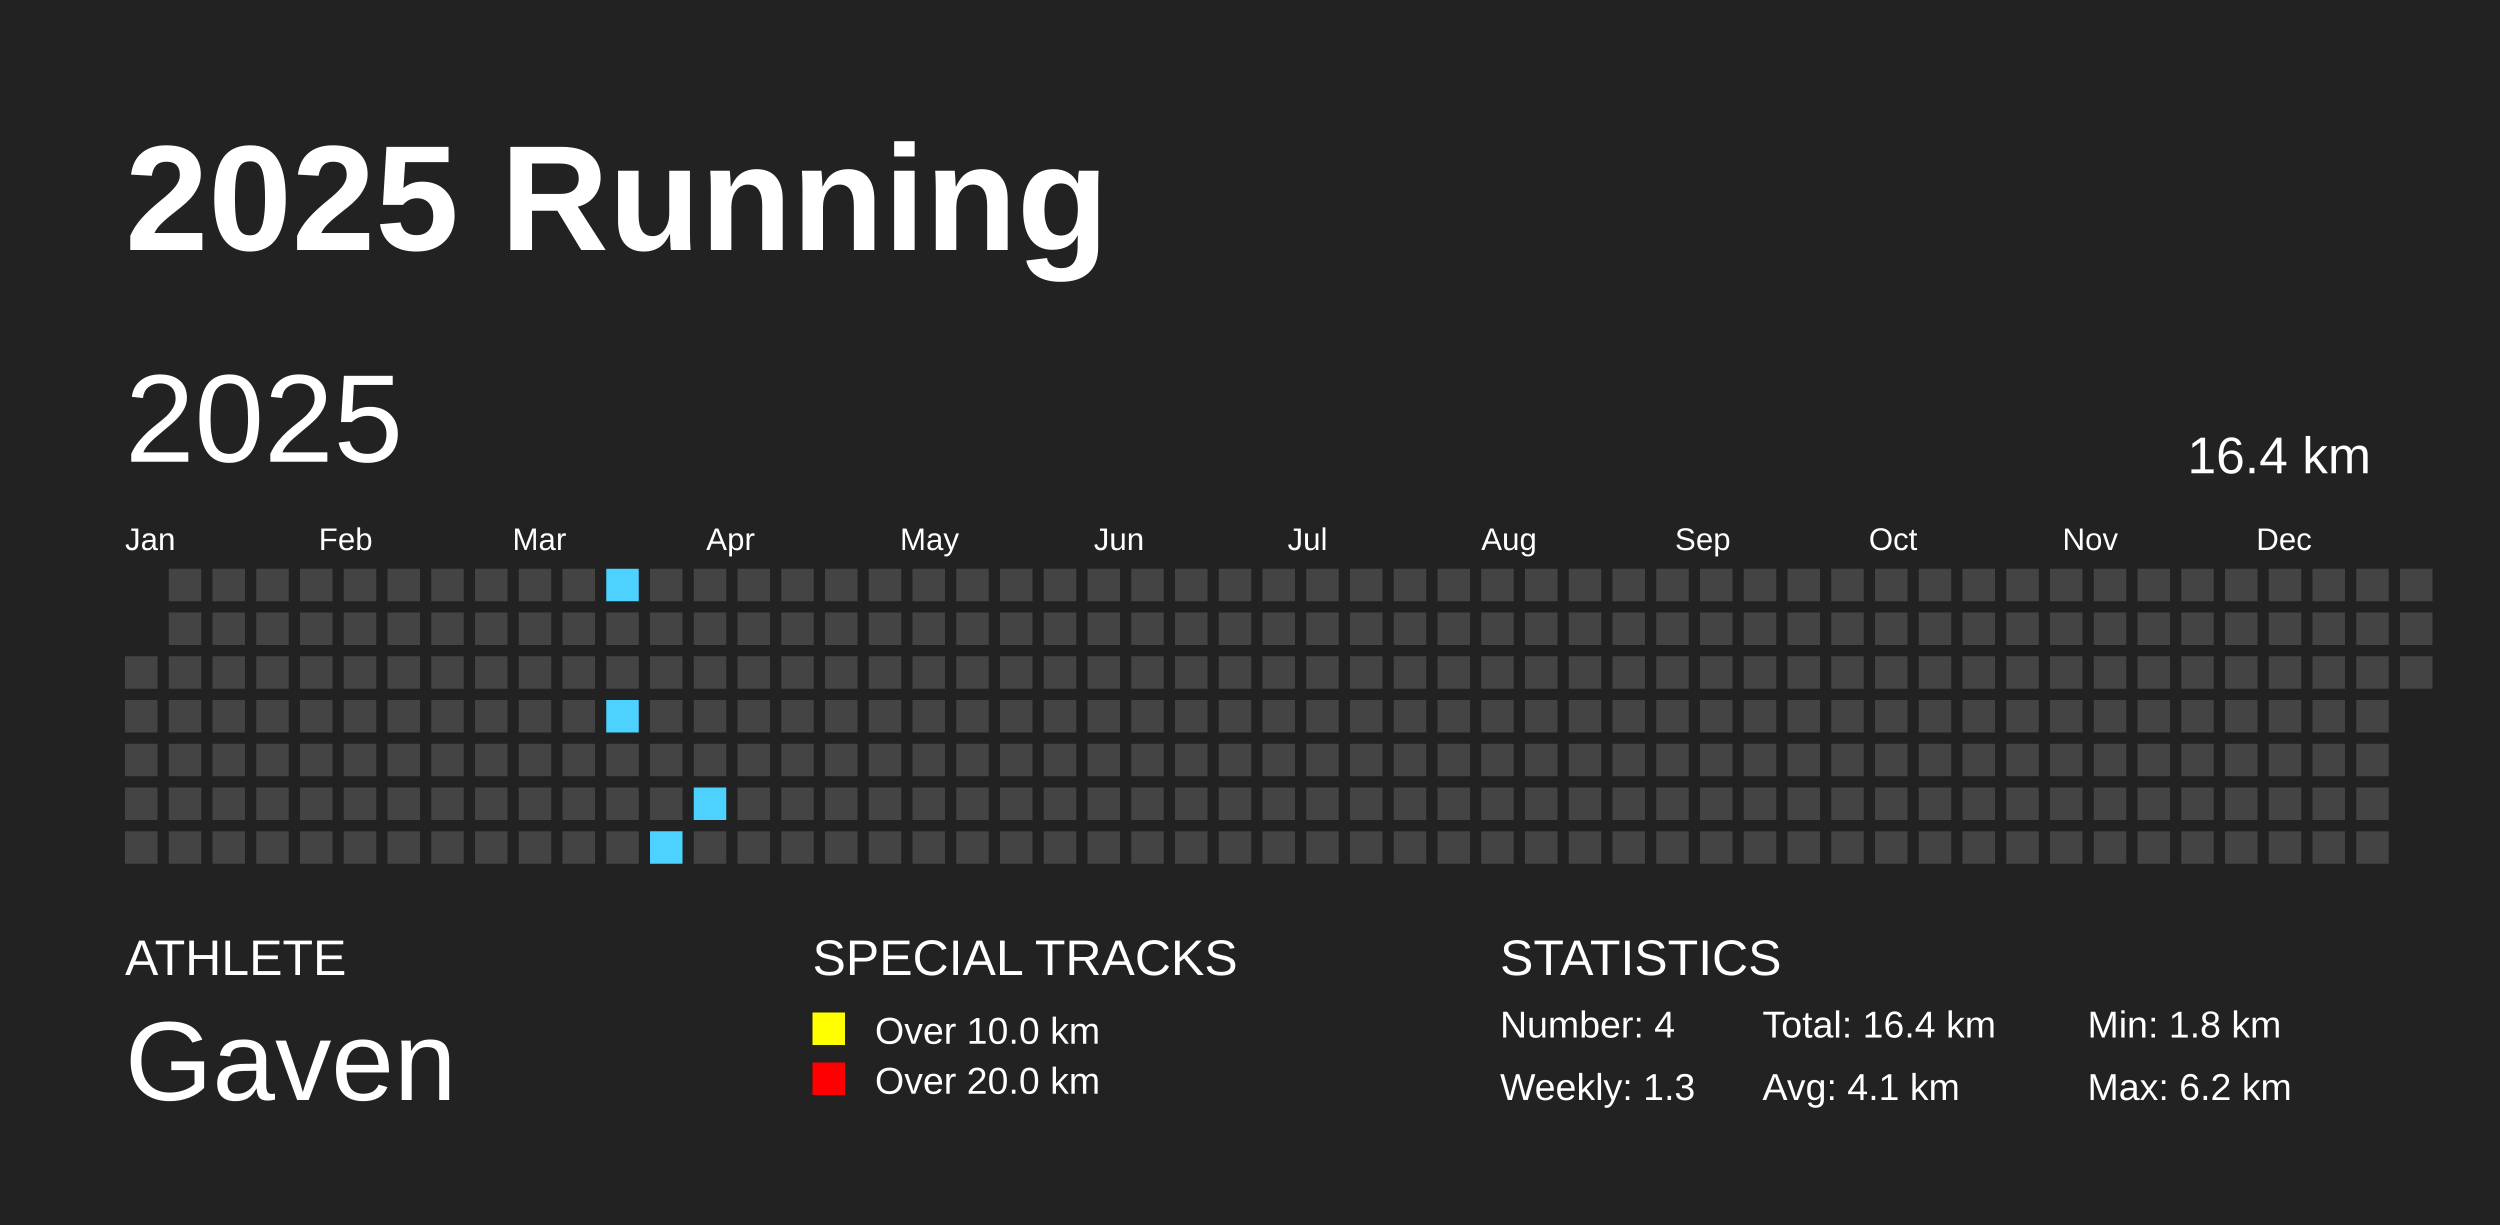
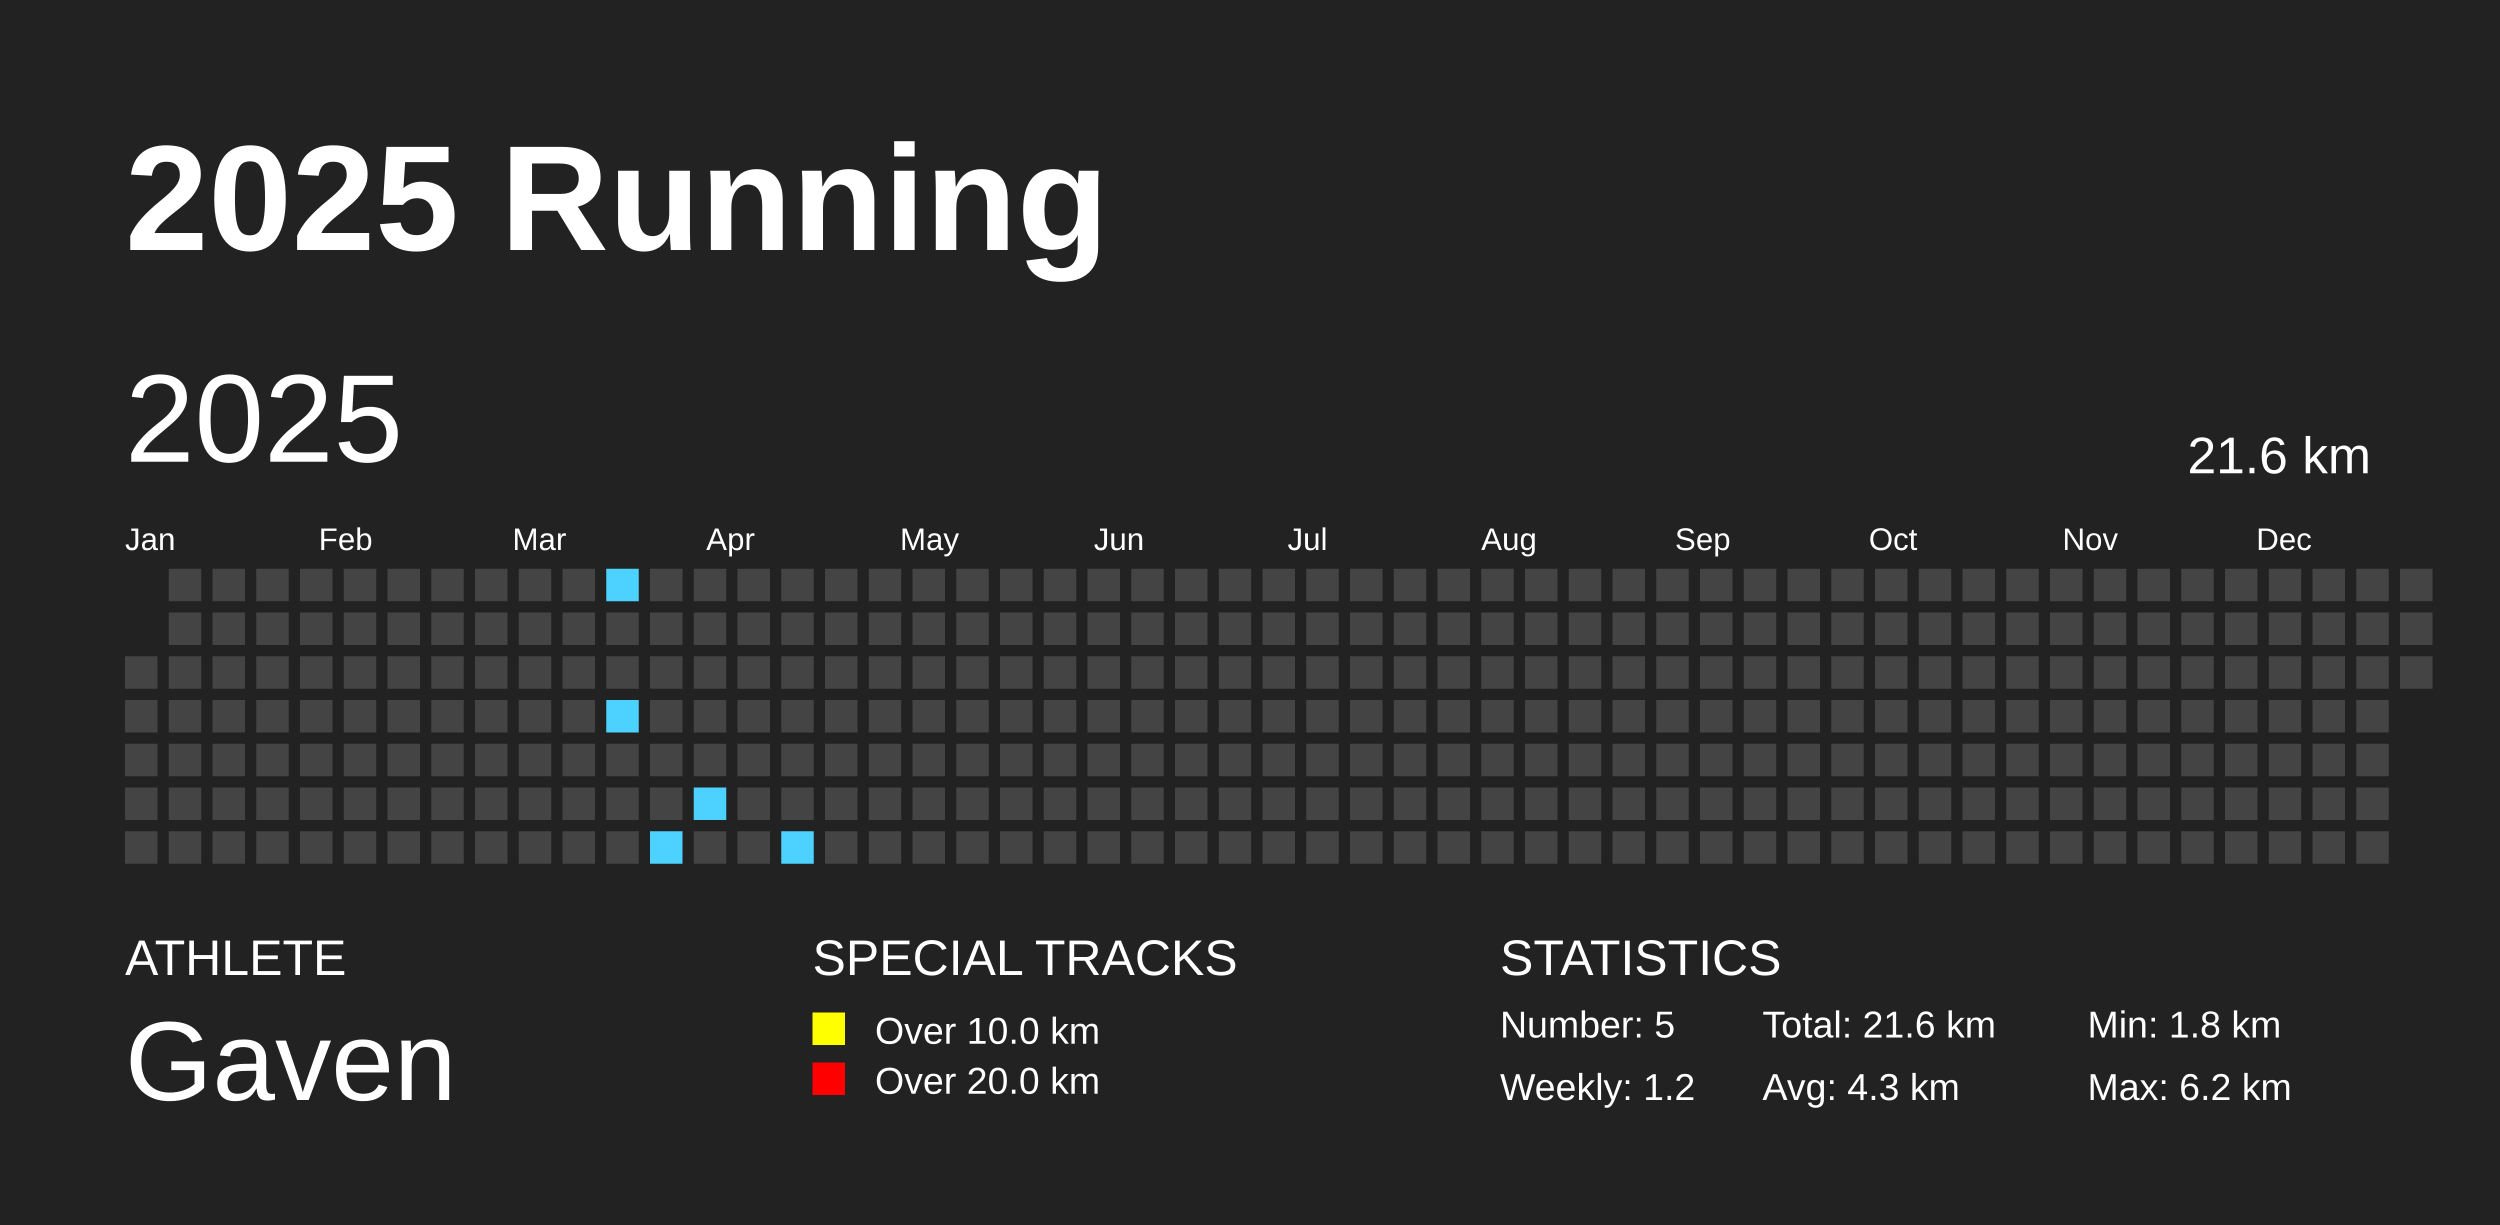
<svg xmlns="http://www.w3.org/2000/svg" baseProfile="full" height="98mm" version="1.1" viewBox="0,0,200,98" width="200mm">
  <defs />
  <rect fill="#222222" height="98" width="200" x="0" y="0" />
  <text fill="#FFFFFF" style="font-size:12px; font-family:Arial; font-weight:bold;" x="10" y="20">2025 Running</text>
  <text fill="#FFFFFF" style="font-size:4px; font-family:Arial" x="10" y="78">ATHLETE</text>
  <text fill="#FFFFFF" style="font-size:9px; font-family:Arial" x="10" y="88">Gaven</text>
  <text fill="#FFFFFF" style="font-size:4px; font-family:Arial" x="65" y="78">SPECIAL TRACKS</text>
  <rect fill="yellow" height="2.6" width="2.6" x="65" y="81" />
  <text fill="#FFFFFF" style="font-size:3px; font-family:Arial" x="70" y="83.5">Over 10.0 km</text>
  <rect fill="red" height="2.6" width="2.6" x="65" y="85" />
  <text fill="#FFFFFF" style="font-size:3px; font-family:Arial" x="70" y="87.5">Over 20.0 km</text>
  <text fill="#FFFFFF" style="font-size:4px; font-family:Arial" x="120" y="78">STATISTICS</text>
-   <text fill="#FFFFFF" style="font-size:3px; font-family:Arial" x="120" y="83">Number: 4</text>
-   <text fill="#FFFFFF" style="font-size:3px; font-family:Arial" x="120" y="88">Weekly: 1.3</text>
-   <text fill="#FFFFFF" style="font-size:3px; font-family:Arial" x="141" y="83">Total: 16.4 km</text>
-   <text fill="#FFFFFF" style="font-size:3px; font-family:Arial" x="141" y="88">Avg: 4.1 km</text>
+   <text fill="#FFFFFF" style="font-size:3px; font-family:Arial" x="120" y="83">Number: 5</text>
+   <text fill="#FFFFFF" style="font-size:3px; font-family:Arial" x="120" y="88">Weekly: 1.2</text>
+   <text fill="#FFFFFF" style="font-size:3px; font-family:Arial" x="141" y="83">Total: 21.6 km</text>
+   <text fill="#FFFFFF" style="font-size:3px; font-family:Arial" x="141" y="88">Avg: 4.3 km</text>
  <text fill="#FFFFFF" style="font-size:3px; font-family:Arial" x="167" y="83">Min: 1.8 km</text>
  <text fill="#FFFFFF" style="font-size:3px; font-family:Arial" x="167" y="88">Max: 6.2 km</text>
  <text dominant-baseline="hanging" fill="#FFFFFF" style="font-size:10.0px; font-family:Arial;" x="10" y="30">2025</text>
-   <text dominant-baseline="hanging" fill="#FFFFFF" style="font-size:4.125px; font-family:Arial;" x="175" y="35">16.4 km</text>
+   <text dominant-baseline="hanging" fill="#FFFFFF" style="font-size:4.125px; font-family:Arial;" x="175" y="35">21.6 km</text>
  <text fill="#FFFFFF" style="font-size:2.5px; font-family:Arial" x="10.0" y="44">Jan</text>
  <text fill="#FFFFFF" style="font-size:2.5px; font-family:Arial" x="25.5" y="44">Feb</text>
  <text fill="#FFFFFF" style="font-size:2.5px; font-family:Arial" x="41.0" y="44">Mar</text>
  <text fill="#FFFFFF" style="font-size:2.5px; font-family:Arial" x="56.5" y="44">Apr</text>
  <text fill="#FFFFFF" style="font-size:2.5px; font-family:Arial" x="72.0" y="44">May</text>
  <text fill="#FFFFFF" style="font-size:2.5px; font-family:Arial" x="87.5" y="44">Jun</text>
  <text fill="#FFFFFF" style="font-size:2.5px; font-family:Arial" x="103.0" y="44">Jul</text>
  <text fill="#FFFFFF" style="font-size:2.5px; font-family:Arial" x="118.5" y="44">Aug</text>
  <text fill="#FFFFFF" style="font-size:2.5px; font-family:Arial" x="134.0" y="44">Sep</text>
  <text fill="#FFFFFF" style="font-size:2.5px; font-family:Arial" x="149.5" y="44">Oct</text>
  <text fill="#FFFFFF" style="font-size:2.5px; font-family:Arial" x="165.0" y="44">Nov</text>
  <text fill="#FFFFFF" style="font-size:2.5px; font-family:Arial" x="180.5" y="44">Dec</text>
  <rect fill="#444444" height="2.6" width="2.6" x="10.0" y="52.5" />
  <rect fill="#444444" height="2.6" width="2.6" x="10.0" y="56.0" />
  <rect fill="#444444" height="2.6" width="2.6" x="10.0" y="59.5" />
  <rect fill="#444444" height="2.6" width="2.6" x="10.0" y="63.0" />
  <rect fill="#444444" height="2.6" width="2.6" x="10.0" y="66.5" />
  <rect fill="#444444" height="2.6" width="2.6" x="13.5" y="45.5" />
  <rect fill="#444444" height="2.6" width="2.6" x="13.5" y="49.0" />
  <rect fill="#444444" height="2.6" width="2.6" x="13.5" y="52.5" />
  <rect fill="#444444" height="2.6" width="2.6" x="13.5" y="56.0" />
  <rect fill="#444444" height="2.6" width="2.6" x="13.5" y="59.5" />
  <rect fill="#444444" height="2.6" width="2.6" x="13.5" y="63.0" />
  <rect fill="#444444" height="2.6" width="2.6" x="13.5" y="66.5" />
  <rect fill="#444444" height="2.6" width="2.6" x="17.0" y="45.5" />
  <rect fill="#444444" height="2.6" width="2.6" x="17.0" y="49.0" />
  <rect fill="#444444" height="2.6" width="2.6" x="17.0" y="52.5" />
  <rect fill="#444444" height="2.6" width="2.6" x="17.0" y="56.0" />
  <rect fill="#444444" height="2.6" width="2.6" x="17.0" y="59.5" />
  <rect fill="#444444" height="2.6" width="2.6" x="17.0" y="63.0" />
  <rect fill="#444444" height="2.6" width="2.6" x="17.0" y="66.5" />
  <rect fill="#444444" height="2.6" width="2.6" x="20.5" y="45.5" />
  <rect fill="#444444" height="2.6" width="2.6" x="20.5" y="49.0" />
  <rect fill="#444444" height="2.6" width="2.6" x="20.5" y="52.5" />
  <rect fill="#444444" height="2.6" width="2.6" x="20.5" y="56.0" />
  <rect fill="#444444" height="2.6" width="2.6" x="20.5" y="59.5" />
  <rect fill="#444444" height="2.6" width="2.6" x="20.5" y="63.0" />
  <rect fill="#444444" height="2.6" width="2.6" x="20.5" y="66.5" />
  <rect fill="#444444" height="2.6" width="2.6" x="24.0" y="45.5" />
  <rect fill="#444444" height="2.6" width="2.6" x="24.0" y="49.0" />
  <rect fill="#444444" height="2.6" width="2.6" x="24.0" y="52.5" />
  <rect fill="#444444" height="2.6" width="2.6" x="24.0" y="56.0" />
  <rect fill="#444444" height="2.6" width="2.6" x="24.0" y="59.5" />
  <rect fill="#444444" height="2.6" width="2.6" x="24.0" y="63.0" />
  <rect fill="#444444" height="2.6" width="2.6" x="24.0" y="66.5" />
  <rect fill="#444444" height="2.6" width="2.6" x="27.5" y="45.5" />
  <rect fill="#444444" height="2.6" width="2.6" x="27.5" y="49.0" />
  <rect fill="#444444" height="2.6" width="2.6" x="27.5" y="52.5" />
  <rect fill="#444444" height="2.6" width="2.6" x="27.5" y="56.0" />
  <rect fill="#444444" height="2.6" width="2.6" x="27.5" y="59.5" />
  <rect fill="#444444" height="2.6" width="2.6" x="27.5" y="63.0" />
  <rect fill="#444444" height="2.6" width="2.6" x="27.5" y="66.5" />
  <rect fill="#444444" height="2.6" width="2.6" x="31.0" y="45.5" />
  <rect fill="#444444" height="2.6" width="2.6" x="31.0" y="49.0" />
  <rect fill="#444444" height="2.6" width="2.6" x="31.0" y="52.5" />
  <rect fill="#444444" height="2.6" width="2.6" x="31.0" y="56.0" />
  <rect fill="#444444" height="2.6" width="2.6" x="31.0" y="59.5" />
  <rect fill="#444444" height="2.6" width="2.6" x="31.0" y="63.0" />
  <rect fill="#444444" height="2.6" width="2.6" x="31.0" y="66.5" />
  <rect fill="#444444" height="2.6" width="2.6" x="34.5" y="45.5" />
  <rect fill="#444444" height="2.6" width="2.6" x="34.5" y="49.0" />
  <rect fill="#444444" height="2.6" width="2.6" x="34.5" y="52.5" />
  <rect fill="#444444" height="2.6" width="2.6" x="34.5" y="56.0" />
  <rect fill="#444444" height="2.6" width="2.6" x="34.5" y="59.5" />
  <rect fill="#444444" height="2.6" width="2.6" x="34.5" y="63.0" />
  <rect fill="#444444" height="2.6" width="2.6" x="34.5" y="66.5" />
  <rect fill="#444444" height="2.6" width="2.6" x="38.0" y="45.5" />
  <rect fill="#444444" height="2.6" width="2.6" x="38.0" y="49.0" />
  <rect fill="#444444" height="2.6" width="2.6" x="38.0" y="52.5" />
  <rect fill="#444444" height="2.6" width="2.6" x="38.0" y="56.0" />
  <rect fill="#444444" height="2.6" width="2.6" x="38.0" y="59.5" />
  <rect fill="#444444" height="2.6" width="2.6" x="38.0" y="63.0" />
  <rect fill="#444444" height="2.6" width="2.6" x="38.0" y="66.5" />
  <rect fill="#444444" height="2.6" width="2.6" x="41.5" y="45.5" />
  <rect fill="#444444" height="2.6" width="2.6" x="41.5" y="49.0" />
  <rect fill="#444444" height="2.6" width="2.6" x="41.5" y="52.5" />
  <rect fill="#444444" height="2.6" width="2.6" x="41.5" y="56.0" />
  <rect fill="#444444" height="2.6" width="2.6" x="41.5" y="59.5" />
  <rect fill="#444444" height="2.6" width="2.6" x="41.5" y="63.0" />
  <rect fill="#444444" height="2.6" width="2.6" x="41.5" y="66.5" />
  <rect fill="#444444" height="2.6" width="2.6" x="45.0" y="45.5" />
  <rect fill="#444444" height="2.6" width="2.6" x="45.0" y="49.0" />
  <rect fill="#444444" height="2.6" width="2.6" x="45.0" y="52.5" />
  <rect fill="#444444" height="2.6" width="2.6" x="45.0" y="56.0" />
  <rect fill="#444444" height="2.6" width="2.6" x="45.0" y="59.5" />
  <rect fill="#444444" height="2.6" width="2.6" x="45.0" y="63.0" />
  <rect fill="#444444" height="2.6" width="2.6" x="45.0" y="66.5" />
  <rect fill="#4DD2FF" height="2.6" width="2.6" x="48.5" y="45.5" />
  <rect fill="#444444" height="2.6" width="2.6" x="48.5" y="49.0" />
  <rect fill="#444444" height="2.6" width="2.6" x="48.5" y="52.5" />
  <rect fill="#4DD2FF" height="2.6" width="2.6" x="48.5" y="56.0" />
  <rect fill="#444444" height="2.6" width="2.6" x="48.5" y="59.5" />
  <rect fill="#444444" height="2.6" width="2.6" x="48.5" y="63.0" />
  <rect fill="#444444" height="2.6" width="2.6" x="48.5" y="66.5" />
  <rect fill="#444444" height="2.6" width="2.6" x="52.0" y="45.5" />
  <rect fill="#444444" height="2.6" width="2.6" x="52.0" y="49.0" />
  <rect fill="#444444" height="2.6" width="2.6" x="52.0" y="52.5" />
  <rect fill="#444444" height="2.6" width="2.6" x="52.0" y="56.0" />
  <rect fill="#444444" height="2.6" width="2.6" x="52.0" y="59.5" />
  <rect fill="#444444" height="2.6" width="2.6" x="52.0" y="63.0" />
  <rect fill="#4DD2FF" height="2.6" width="2.6" x="52.0" y="66.5" />
  <rect fill="#444444" height="2.6" width="2.6" x="55.5" y="45.5" />
  <rect fill="#444444" height="2.6" width="2.6" x="55.5" y="49.0" />
  <rect fill="#444444" height="2.6" width="2.6" x="55.5" y="52.5" />
  <rect fill="#444444" height="2.6" width="2.6" x="55.5" y="56.0" />
  <rect fill="#444444" height="2.6" width="2.6" x="55.5" y="59.5" />
  <rect fill="#4DD2FF" height="2.6" width="2.6" x="55.5" y="63.0" />
  <rect fill="#444444" height="2.6" width="2.6" x="55.5" y="66.5" />
  <rect fill="#444444" height="2.6" width="2.6" x="59.0" y="45.5" />
  <rect fill="#444444" height="2.6" width="2.6" x="59.0" y="49.0" />
  <rect fill="#444444" height="2.6" width="2.6" x="59.0" y="52.5" />
  <rect fill="#444444" height="2.6" width="2.6" x="59.0" y="56.0" />
  <rect fill="#444444" height="2.6" width="2.6" x="59.0" y="59.5" />
  <rect fill="#444444" height="2.6" width="2.6" x="59.0" y="63.0" />
  <rect fill="#444444" height="2.6" width="2.6" x="59.0" y="66.5" />
  <rect fill="#444444" height="2.6" width="2.6" x="62.5" y="45.5" />
  <rect fill="#444444" height="2.6" width="2.6" x="62.5" y="49.0" />
  <rect fill="#444444" height="2.6" width="2.6" x="62.5" y="52.5" />
  <rect fill="#444444" height="2.6" width="2.6" x="62.5" y="56.0" />
  <rect fill="#444444" height="2.6" width="2.6" x="62.5" y="59.5" />
  <rect fill="#444444" height="2.6" width="2.6" x="62.5" y="63.0" />
-   <rect fill="#444444" height="2.6" width="2.6" x="62.5" y="66.5" />
+   <rect fill="#4DD2FF" height="2.6" width="2.6" x="62.5" y="66.5" />
  <rect fill="#444444" height="2.6" width="2.6" x="66.0" y="45.5" />
  <rect fill="#444444" height="2.6" width="2.6" x="66.0" y="49.0" />
  <rect fill="#444444" height="2.6" width="2.6" x="66.0" y="52.5" />
  <rect fill="#444444" height="2.6" width="2.6" x="66.0" y="56.0" />
  <rect fill="#444444" height="2.6" width="2.6" x="66.0" y="59.5" />
  <rect fill="#444444" height="2.6" width="2.6" x="66.0" y="63.0" />
  <rect fill="#444444" height="2.6" width="2.6" x="66.0" y="66.5" />
  <rect fill="#444444" height="2.6" width="2.6" x="69.5" y="45.5" />
  <rect fill="#444444" height="2.6" width="2.6" x="69.5" y="49.0" />
  <rect fill="#444444" height="2.6" width="2.6" x="69.5" y="52.5" />
  <rect fill="#444444" height="2.6" width="2.6" x="69.5" y="56.0" />
  <rect fill="#444444" height="2.6" width="2.6" x="69.5" y="59.5" />
  <rect fill="#444444" height="2.6" width="2.6" x="69.5" y="63.0" />
  <rect fill="#444444" height="2.6" width="2.6" x="69.5" y="66.5" />
  <rect fill="#444444" height="2.6" width="2.6" x="73.0" y="45.5" />
  <rect fill="#444444" height="2.6" width="2.6" x="73.0" y="49.0" />
  <rect fill="#444444" height="2.6" width="2.6" x="73.0" y="52.5" />
  <rect fill="#444444" height="2.6" width="2.6" x="73.0" y="56.0" />
  <rect fill="#444444" height="2.6" width="2.6" x="73.0" y="59.5" />
  <rect fill="#444444" height="2.6" width="2.6" x="73.0" y="63.0" />
  <rect fill="#444444" height="2.6" width="2.6" x="73.0" y="66.5" />
  <rect fill="#444444" height="2.6" width="2.6" x="76.5" y="45.5" />
  <rect fill="#444444" height="2.6" width="2.6" x="76.5" y="49.0" />
  <rect fill="#444444" height="2.6" width="2.6" x="76.5" y="52.5" />
  <rect fill="#444444" height="2.6" width="2.6" x="76.5" y="56.0" />
  <rect fill="#444444" height="2.6" width="2.6" x="76.5" y="59.5" />
  <rect fill="#444444" height="2.6" width="2.6" x="76.5" y="63.0" />
  <rect fill="#444444" height="2.6" width="2.6" x="76.5" y="66.5" />
  <rect fill="#444444" height="2.6" width="2.6" x="80.0" y="45.5" />
  <rect fill="#444444" height="2.6" width="2.6" x="80.0" y="49.0" />
  <rect fill="#444444" height="2.6" width="2.6" x="80.0" y="52.5" />
  <rect fill="#444444" height="2.6" width="2.6" x="80.0" y="56.0" />
  <rect fill="#444444" height="2.6" width="2.6" x="80.0" y="59.5" />
  <rect fill="#444444" height="2.6" width="2.6" x="80.0" y="63.0" />
  <rect fill="#444444" height="2.6" width="2.6" x="80.0" y="66.5" />
  <rect fill="#444444" height="2.6" width="2.6" x="83.5" y="45.5" />
  <rect fill="#444444" height="2.6" width="2.6" x="83.5" y="49.0" />
  <rect fill="#444444" height="2.6" width="2.6" x="83.5" y="52.5" />
  <rect fill="#444444" height="2.6" width="2.6" x="83.5" y="56.0" />
  <rect fill="#444444" height="2.6" width="2.6" x="83.5" y="59.5" />
  <rect fill="#444444" height="2.6" width="2.6" x="83.5" y="63.0" />
  <rect fill="#444444" height="2.6" width="2.6" x="83.5" y="66.5" />
  <rect fill="#444444" height="2.6" width="2.6" x="87.0" y="45.5" />
  <rect fill="#444444" height="2.6" width="2.6" x="87.0" y="49.0" />
  <rect fill="#444444" height="2.6" width="2.6" x="87.0" y="52.5" />
  <rect fill="#444444" height="2.6" width="2.6" x="87.0" y="56.0" />
  <rect fill="#444444" height="2.6" width="2.6" x="87.0" y="59.5" />
  <rect fill="#444444" height="2.6" width="2.6" x="87.0" y="63.0" />
  <rect fill="#444444" height="2.6" width="2.6" x="87.0" y="66.5" />
  <rect fill="#444444" height="2.6" width="2.6" x="90.5" y="45.5" />
  <rect fill="#444444" height="2.6" width="2.6" x="90.5" y="49.0" />
  <rect fill="#444444" height="2.6" width="2.6" x="90.5" y="52.5" />
  <rect fill="#444444" height="2.6" width="2.6" x="90.5" y="56.0" />
  <rect fill="#444444" height="2.6" width="2.6" x="90.5" y="59.5" />
  <rect fill="#444444" height="2.6" width="2.6" x="90.5" y="63.0" />
  <rect fill="#444444" height="2.6" width="2.6" x="90.5" y="66.5" />
  <rect fill="#444444" height="2.6" width="2.6" x="94.0" y="45.5" />
  <rect fill="#444444" height="2.6" width="2.6" x="94.0" y="49.0" />
  <rect fill="#444444" height="2.6" width="2.6" x="94.0" y="52.5" />
  <rect fill="#444444" height="2.6" width="2.6" x="94.0" y="56.0" />
  <rect fill="#444444" height="2.6" width="2.6" x="94.0" y="59.5" />
  <rect fill="#444444" height="2.6" width="2.6" x="94.0" y="63.0" />
  <rect fill="#444444" height="2.6" width="2.6" x="94.0" y="66.5" />
  <rect fill="#444444" height="2.6" width="2.6" x="97.5" y="45.5" />
  <rect fill="#444444" height="2.6" width="2.6" x="97.5" y="49.0" />
  <rect fill="#444444" height="2.6" width="2.6" x="97.5" y="52.5" />
  <rect fill="#444444" height="2.6" width="2.6" x="97.5" y="56.0" />
  <rect fill="#444444" height="2.6" width="2.6" x="97.5" y="59.5" />
  <rect fill="#444444" height="2.6" width="2.6" x="97.5" y="63.0" />
  <rect fill="#444444" height="2.6" width="2.6" x="97.5" y="66.5" />
  <rect fill="#444444" height="2.6" width="2.6" x="101.0" y="45.5" />
  <rect fill="#444444" height="2.6" width="2.6" x="101.0" y="49.0" />
  <rect fill="#444444" height="2.6" width="2.6" x="101.0" y="52.5" />
  <rect fill="#444444" height="2.6" width="2.6" x="101.0" y="56.0" />
  <rect fill="#444444" height="2.6" width="2.6" x="101.0" y="59.5" />
  <rect fill="#444444" height="2.6" width="2.6" x="101.0" y="63.0" />
  <rect fill="#444444" height="2.6" width="2.6" x="101.0" y="66.5" />
  <rect fill="#444444" height="2.6" width="2.6" x="104.5" y="45.5" />
  <rect fill="#444444" height="2.6" width="2.6" x="104.5" y="49.0" />
  <rect fill="#444444" height="2.6" width="2.6" x="104.5" y="52.5" />
  <rect fill="#444444" height="2.6" width="2.6" x="104.5" y="56.0" />
  <rect fill="#444444" height="2.6" width="2.6" x="104.5" y="59.5" />
  <rect fill="#444444" height="2.6" width="2.6" x="104.5" y="63.0" />
  <rect fill="#444444" height="2.6" width="2.6" x="104.5" y="66.5" />
  <rect fill="#444444" height="2.6" width="2.6" x="108.0" y="45.5" />
  <rect fill="#444444" height="2.6" width="2.6" x="108.0" y="49.0" />
  <rect fill="#444444" height="2.6" width="2.6" x="108.0" y="52.5" />
  <rect fill="#444444" height="2.6" width="2.6" x="108.0" y="56.0" />
  <rect fill="#444444" height="2.6" width="2.6" x="108.0" y="59.5" />
  <rect fill="#444444" height="2.6" width="2.6" x="108.0" y="63.0" />
  <rect fill="#444444" height="2.6" width="2.6" x="108.0" y="66.5" />
  <rect fill="#444444" height="2.6" width="2.6" x="111.5" y="45.5" />
  <rect fill="#444444" height="2.6" width="2.6" x="111.5" y="49.0" />
  <rect fill="#444444" height="2.6" width="2.6" x="111.5" y="52.5" />
  <rect fill="#444444" height="2.6" width="2.6" x="111.5" y="56.0" />
  <rect fill="#444444" height="2.6" width="2.6" x="111.5" y="59.5" />
  <rect fill="#444444" height="2.6" width="2.6" x="111.5" y="63.0" />
  <rect fill="#444444" height="2.6" width="2.6" x="111.5" y="66.5" />
  <rect fill="#444444" height="2.6" width="2.6" x="115.0" y="45.5" />
  <rect fill="#444444" height="2.6" width="2.6" x="115.0" y="49.0" />
  <rect fill="#444444" height="2.6" width="2.6" x="115.0" y="52.5" />
  <rect fill="#444444" height="2.6" width="2.6" x="115.0" y="56.0" />
  <rect fill="#444444" height="2.6" width="2.6" x="115.0" y="59.5" />
  <rect fill="#444444" height="2.6" width="2.6" x="115.0" y="63.0" />
  <rect fill="#444444" height="2.6" width="2.6" x="115.0" y="66.5" />
  <rect fill="#444444" height="2.6" width="2.6" x="118.5" y="45.5" />
  <rect fill="#444444" height="2.6" width="2.6" x="118.5" y="49.0" />
  <rect fill="#444444" height="2.6" width="2.6" x="118.5" y="52.5" />
  <rect fill="#444444" height="2.6" width="2.6" x="118.5" y="56.0" />
  <rect fill="#444444" height="2.6" width="2.6" x="118.5" y="59.5" />
  <rect fill="#444444" height="2.6" width="2.6" x="118.5" y="63.0" />
  <rect fill="#444444" height="2.6" width="2.6" x="118.5" y="66.5" />
  <rect fill="#444444" height="2.6" width="2.6" x="122.0" y="45.5" />
  <rect fill="#444444" height="2.6" width="2.6" x="122.0" y="49.0" />
  <rect fill="#444444" height="2.6" width="2.6" x="122.0" y="52.5" />
  <rect fill="#444444" height="2.6" width="2.6" x="122.0" y="56.0" />
  <rect fill="#444444" height="2.6" width="2.6" x="122.0" y="59.5" />
  <rect fill="#444444" height="2.6" width="2.6" x="122.0" y="63.0" />
  <rect fill="#444444" height="2.6" width="2.6" x="122.0" y="66.5" />
  <rect fill="#444444" height="2.6" width="2.6" x="125.5" y="45.5" />
  <rect fill="#444444" height="2.6" width="2.6" x="125.5" y="49.0" />
  <rect fill="#444444" height="2.6" width="2.6" x="125.5" y="52.5" />
  <rect fill="#444444" height="2.6" width="2.6" x="125.5" y="56.0" />
  <rect fill="#444444" height="2.6" width="2.6" x="125.5" y="59.5" />
  <rect fill="#444444" height="2.6" width="2.6" x="125.5" y="63.0" />
  <rect fill="#444444" height="2.6" width="2.6" x="125.5" y="66.5" />
  <rect fill="#444444" height="2.6" width="2.6" x="129.0" y="45.5" />
  <rect fill="#444444" height="2.6" width="2.6" x="129.0" y="49.0" />
  <rect fill="#444444" height="2.6" width="2.6" x="129.0" y="52.5" />
  <rect fill="#444444" height="2.6" width="2.6" x="129.0" y="56.0" />
  <rect fill="#444444" height="2.6" width="2.6" x="129.0" y="59.5" />
  <rect fill="#444444" height="2.6" width="2.6" x="129.0" y="63.0" />
  <rect fill="#444444" height="2.6" width="2.6" x="129.0" y="66.5" />
  <rect fill="#444444" height="2.6" width="2.6" x="132.5" y="45.5" />
  <rect fill="#444444" height="2.6" width="2.6" x="132.5" y="49.0" />
  <rect fill="#444444" height="2.6" width="2.6" x="132.5" y="52.5" />
  <rect fill="#444444" height="2.6" width="2.6" x="132.5" y="56.0" />
  <rect fill="#444444" height="2.6" width="2.6" x="132.5" y="59.5" />
  <rect fill="#444444" height="2.6" width="2.6" x="132.5" y="63.0" />
  <rect fill="#444444" height="2.6" width="2.6" x="132.5" y="66.5" />
  <rect fill="#444444" height="2.6" width="2.6" x="136.0" y="45.5" />
  <rect fill="#444444" height="2.6" width="2.6" x="136.0" y="49.0" />
  <rect fill="#444444" height="2.6" width="2.6" x="136.0" y="52.5" />
  <rect fill="#444444" height="2.6" width="2.6" x="136.0" y="56.0" />
  <rect fill="#444444" height="2.6" width="2.6" x="136.0" y="59.5" />
  <rect fill="#444444" height="2.6" width="2.6" x="136.0" y="63.0" />
  <rect fill="#444444" height="2.6" width="2.6" x="136.0" y="66.5" />
  <rect fill="#444444" height="2.6" width="2.6" x="139.5" y="45.5" />
  <rect fill="#444444" height="2.6" width="2.6" x="139.5" y="49.0" />
  <rect fill="#444444" height="2.6" width="2.6" x="139.5" y="52.5" />
  <rect fill="#444444" height="2.6" width="2.6" x="139.5" y="56.0" />
  <rect fill="#444444" height="2.6" width="2.6" x="139.5" y="59.5" />
  <rect fill="#444444" height="2.6" width="2.6" x="139.5" y="63.0" />
  <rect fill="#444444" height="2.6" width="2.6" x="139.5" y="66.5" />
  <rect fill="#444444" height="2.6" width="2.6" x="143.0" y="45.5" />
  <rect fill="#444444" height="2.6" width="2.6" x="143.0" y="49.0" />
  <rect fill="#444444" height="2.6" width="2.6" x="143.0" y="52.5" />
  <rect fill="#444444" height="2.6" width="2.6" x="143.0" y="56.0" />
  <rect fill="#444444" height="2.6" width="2.6" x="143.0" y="59.5" />
  <rect fill="#444444" height="2.6" width="2.6" x="143.0" y="63.0" />
  <rect fill="#444444" height="2.6" width="2.6" x="143.0" y="66.5" />
  <rect fill="#444444" height="2.6" width="2.6" x="146.5" y="45.5" />
  <rect fill="#444444" height="2.6" width="2.6" x="146.5" y="49.0" />
  <rect fill="#444444" height="2.6" width="2.6" x="146.5" y="52.5" />
  <rect fill="#444444" height="2.6" width="2.6" x="146.5" y="56.0" />
  <rect fill="#444444" height="2.6" width="2.6" x="146.5" y="59.5" />
  <rect fill="#444444" height="2.6" width="2.6" x="146.5" y="63.0" />
  <rect fill="#444444" height="2.6" width="2.6" x="146.5" y="66.5" />
  <rect fill="#444444" height="2.6" width="2.6" x="150.0" y="45.5" />
  <rect fill="#444444" height="2.6" width="2.6" x="150.0" y="49.0" />
  <rect fill="#444444" height="2.6" width="2.6" x="150.0" y="52.5" />
  <rect fill="#444444" height="2.6" width="2.6" x="150.0" y="56.0" />
  <rect fill="#444444" height="2.6" width="2.6" x="150.0" y="59.5" />
  <rect fill="#444444" height="2.6" width="2.6" x="150.0" y="63.0" />
  <rect fill="#444444" height="2.6" width="2.6" x="150.0" y="66.5" />
  <rect fill="#444444" height="2.6" width="2.6" x="153.5" y="45.5" />
  <rect fill="#444444" height="2.6" width="2.6" x="153.5" y="49.0" />
  <rect fill="#444444" height="2.6" width="2.6" x="153.5" y="52.5" />
  <rect fill="#444444" height="2.6" width="2.6" x="153.5" y="56.0" />
  <rect fill="#444444" height="2.6" width="2.6" x="153.5" y="59.5" />
  <rect fill="#444444" height="2.6" width="2.6" x="153.5" y="63.0" />
  <rect fill="#444444" height="2.6" width="2.6" x="153.5" y="66.5" />
  <rect fill="#444444" height="2.6" width="2.6" x="157.0" y="45.5" />
  <rect fill="#444444" height="2.6" width="2.6" x="157.0" y="49.0" />
  <rect fill="#444444" height="2.6" width="2.6" x="157.0" y="52.5" />
  <rect fill="#444444" height="2.6" width="2.6" x="157.0" y="56.0" />
  <rect fill="#444444" height="2.6" width="2.6" x="157.0" y="59.5" />
  <rect fill="#444444" height="2.6" width="2.6" x="157.0" y="63.0" />
  <rect fill="#444444" height="2.6" width="2.6" x="157.0" y="66.5" />
  <rect fill="#444444" height="2.6" width="2.6" x="160.5" y="45.5" />
  <rect fill="#444444" height="2.6" width="2.6" x="160.5" y="49.0" />
  <rect fill="#444444" height="2.6" width="2.6" x="160.5" y="52.5" />
  <rect fill="#444444" height="2.6" width="2.6" x="160.5" y="56.0" />
  <rect fill="#444444" height="2.6" width="2.6" x="160.5" y="59.5" />
  <rect fill="#444444" height="2.6" width="2.6" x="160.5" y="63.0" />
  <rect fill="#444444" height="2.6" width="2.6" x="160.5" y="66.5" />
  <rect fill="#444444" height="2.6" width="2.6" x="164.0" y="45.5" />
  <rect fill="#444444" height="2.6" width="2.6" x="164.0" y="49.0" />
  <rect fill="#444444" height="2.6" width="2.6" x="164.0" y="52.5" />
  <rect fill="#444444" height="2.6" width="2.6" x="164.0" y="56.0" />
  <rect fill="#444444" height="2.6" width="2.6" x="164.0" y="59.5" />
  <rect fill="#444444" height="2.6" width="2.6" x="164.0" y="63.0" />
  <rect fill="#444444" height="2.6" width="2.6" x="164.0" y="66.5" />
  <rect fill="#444444" height="2.6" width="2.6" x="167.5" y="45.5" />
  <rect fill="#444444" height="2.6" width="2.6" x="167.5" y="49.0" />
  <rect fill="#444444" height="2.6" width="2.6" x="167.5" y="52.5" />
  <rect fill="#444444" height="2.6" width="2.6" x="167.5" y="56.0" />
  <rect fill="#444444" height="2.6" width="2.6" x="167.5" y="59.5" />
  <rect fill="#444444" height="2.6" width="2.6" x="167.5" y="63.0" />
  <rect fill="#444444" height="2.6" width="2.6" x="167.5" y="66.5" />
  <rect fill="#444444" height="2.6" width="2.6" x="171.0" y="45.5" />
  <rect fill="#444444" height="2.6" width="2.6" x="171.0" y="49.0" />
  <rect fill="#444444" height="2.6" width="2.6" x="171.0" y="52.5" />
  <rect fill="#444444" height="2.6" width="2.6" x="171.0" y="56.0" />
  <rect fill="#444444" height="2.6" width="2.6" x="171.0" y="59.5" />
  <rect fill="#444444" height="2.6" width="2.6" x="171.0" y="63.0" />
  <rect fill="#444444" height="2.6" width="2.6" x="171.0" y="66.5" />
  <rect fill="#444444" height="2.6" width="2.6" x="174.5" y="45.5" />
  <rect fill="#444444" height="2.6" width="2.6" x="174.5" y="49.0" />
  <rect fill="#444444" height="2.6" width="2.6" x="174.5" y="52.5" />
  <rect fill="#444444" height="2.6" width="2.6" x="174.5" y="56.0" />
  <rect fill="#444444" height="2.6" width="2.6" x="174.5" y="59.5" />
  <rect fill="#444444" height="2.6" width="2.6" x="174.5" y="63.0" />
  <rect fill="#444444" height="2.6" width="2.6" x="174.5" y="66.5" />
  <rect fill="#444444" height="2.6" width="2.6" x="178.0" y="45.5" />
  <rect fill="#444444" height="2.6" width="2.6" x="178.0" y="49.0" />
  <rect fill="#444444" height="2.6" width="2.6" x="178.0" y="52.5" />
  <rect fill="#444444" height="2.6" width="2.6" x="178.0" y="56.0" />
  <rect fill="#444444" height="2.6" width="2.6" x="178.0" y="59.5" />
  <rect fill="#444444" height="2.6" width="2.6" x="178.0" y="63.0" />
  <rect fill="#444444" height="2.6" width="2.6" x="178.0" y="66.5" />
  <rect fill="#444444" height="2.6" width="2.6" x="181.5" y="45.5" />
  <rect fill="#444444" height="2.6" width="2.6" x="181.5" y="49.0" />
  <rect fill="#444444" height="2.6" width="2.6" x="181.5" y="52.5" />
  <rect fill="#444444" height="2.6" width="2.6" x="181.5" y="56.0" />
  <rect fill="#444444" height="2.6" width="2.6" x="181.5" y="59.5" />
  <rect fill="#444444" height="2.6" width="2.6" x="181.5" y="63.0" />
  <rect fill="#444444" height="2.6" width="2.6" x="181.5" y="66.5" />
  <rect fill="#444444" height="2.6" width="2.6" x="185.0" y="45.5" />
  <rect fill="#444444" height="2.6" width="2.6" x="185.0" y="49.0" />
  <rect fill="#444444" height="2.6" width="2.6" x="185.0" y="52.5" />
  <rect fill="#444444" height="2.6" width="2.6" x="185.0" y="56.0" />
  <rect fill="#444444" height="2.6" width="2.6" x="185.0" y="59.5" />
  <rect fill="#444444" height="2.6" width="2.6" x="185.0" y="63.0" />
  <rect fill="#444444" height="2.6" width="2.6" x="185.0" y="66.5" />
  <rect fill="#444444" height="2.6" width="2.6" x="188.5" y="45.5" />
  <rect fill="#444444" height="2.6" width="2.6" x="188.5" y="49.0" />
  <rect fill="#444444" height="2.6" width="2.6" x="188.5" y="52.5" />
  <rect fill="#444444" height="2.6" width="2.6" x="188.5" y="56.0" />
  <rect fill="#444444" height="2.6" width="2.6" x="188.5" y="59.5" />
  <rect fill="#444444" height="2.6" width="2.6" x="188.5" y="63.0" />
  <rect fill="#444444" height="2.6" width="2.6" x="188.5" y="66.5" />
  <rect fill="#444444" height="2.6" width="2.6" x="192.0" y="45.5" />
  <rect fill="#444444" height="2.6" width="2.6" x="192.0" y="49.0" />
  <rect fill="#444444" height="2.6" width="2.6" x="192.0" y="52.5" />
</svg>
